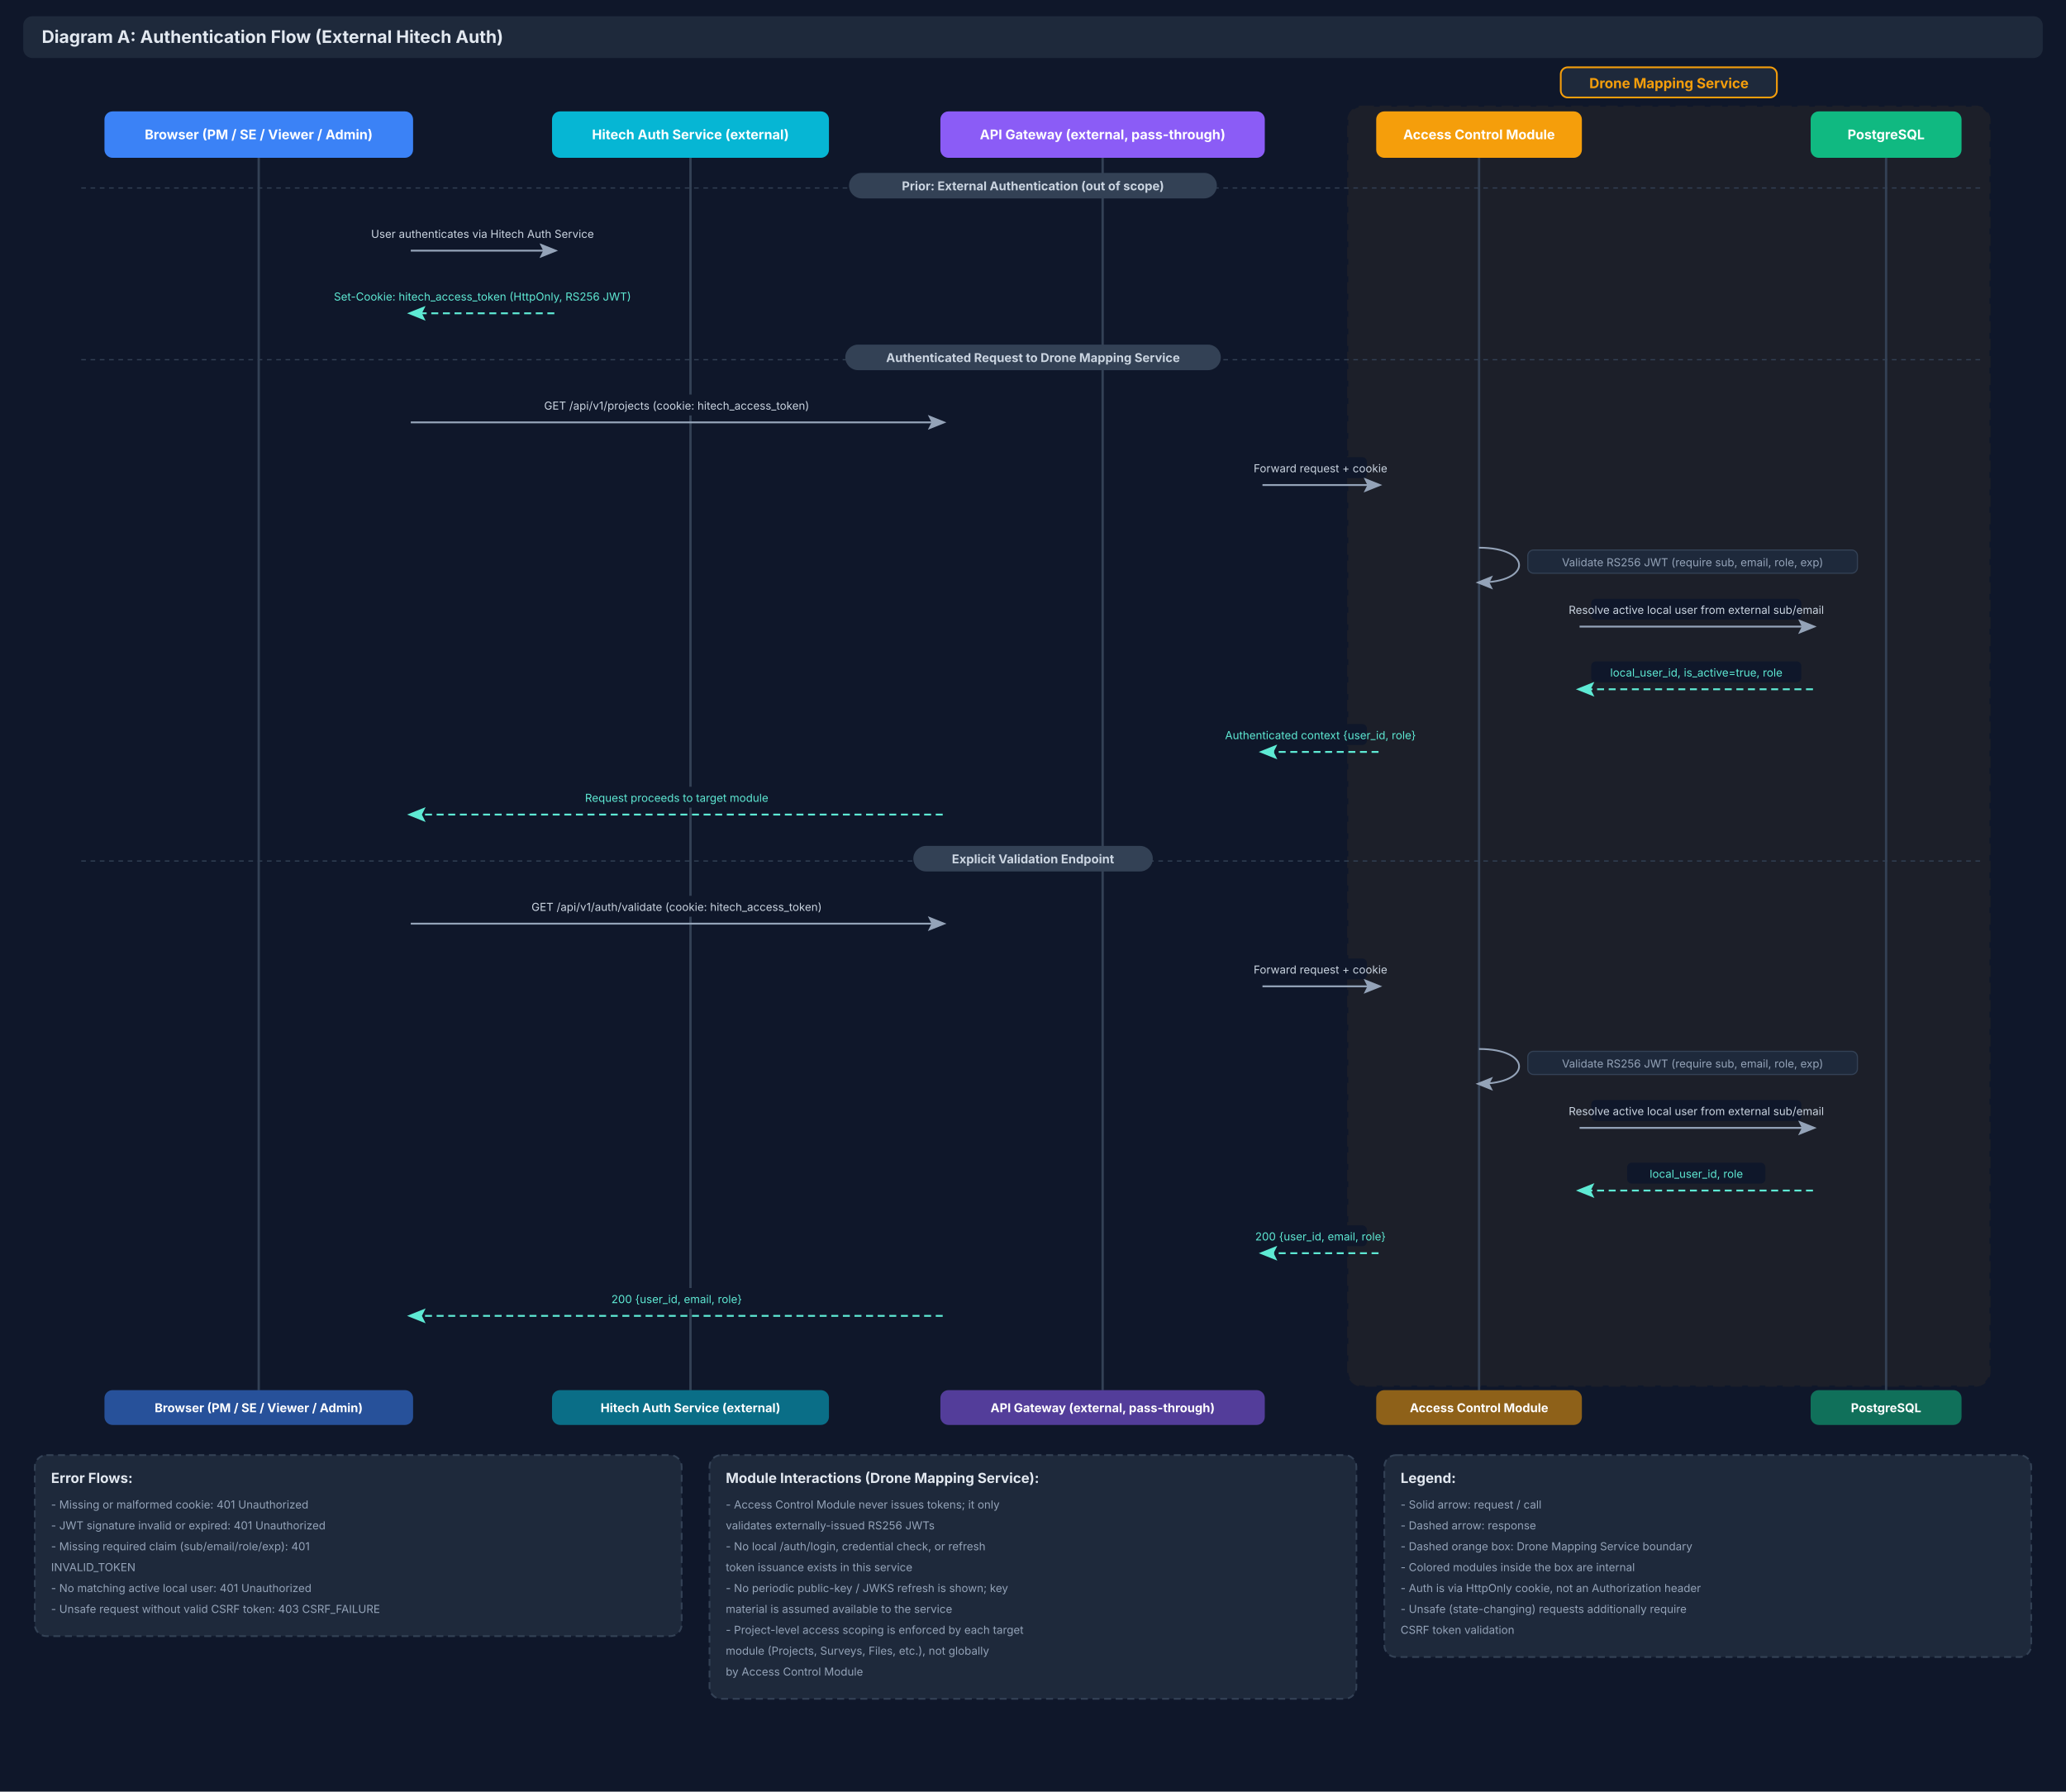
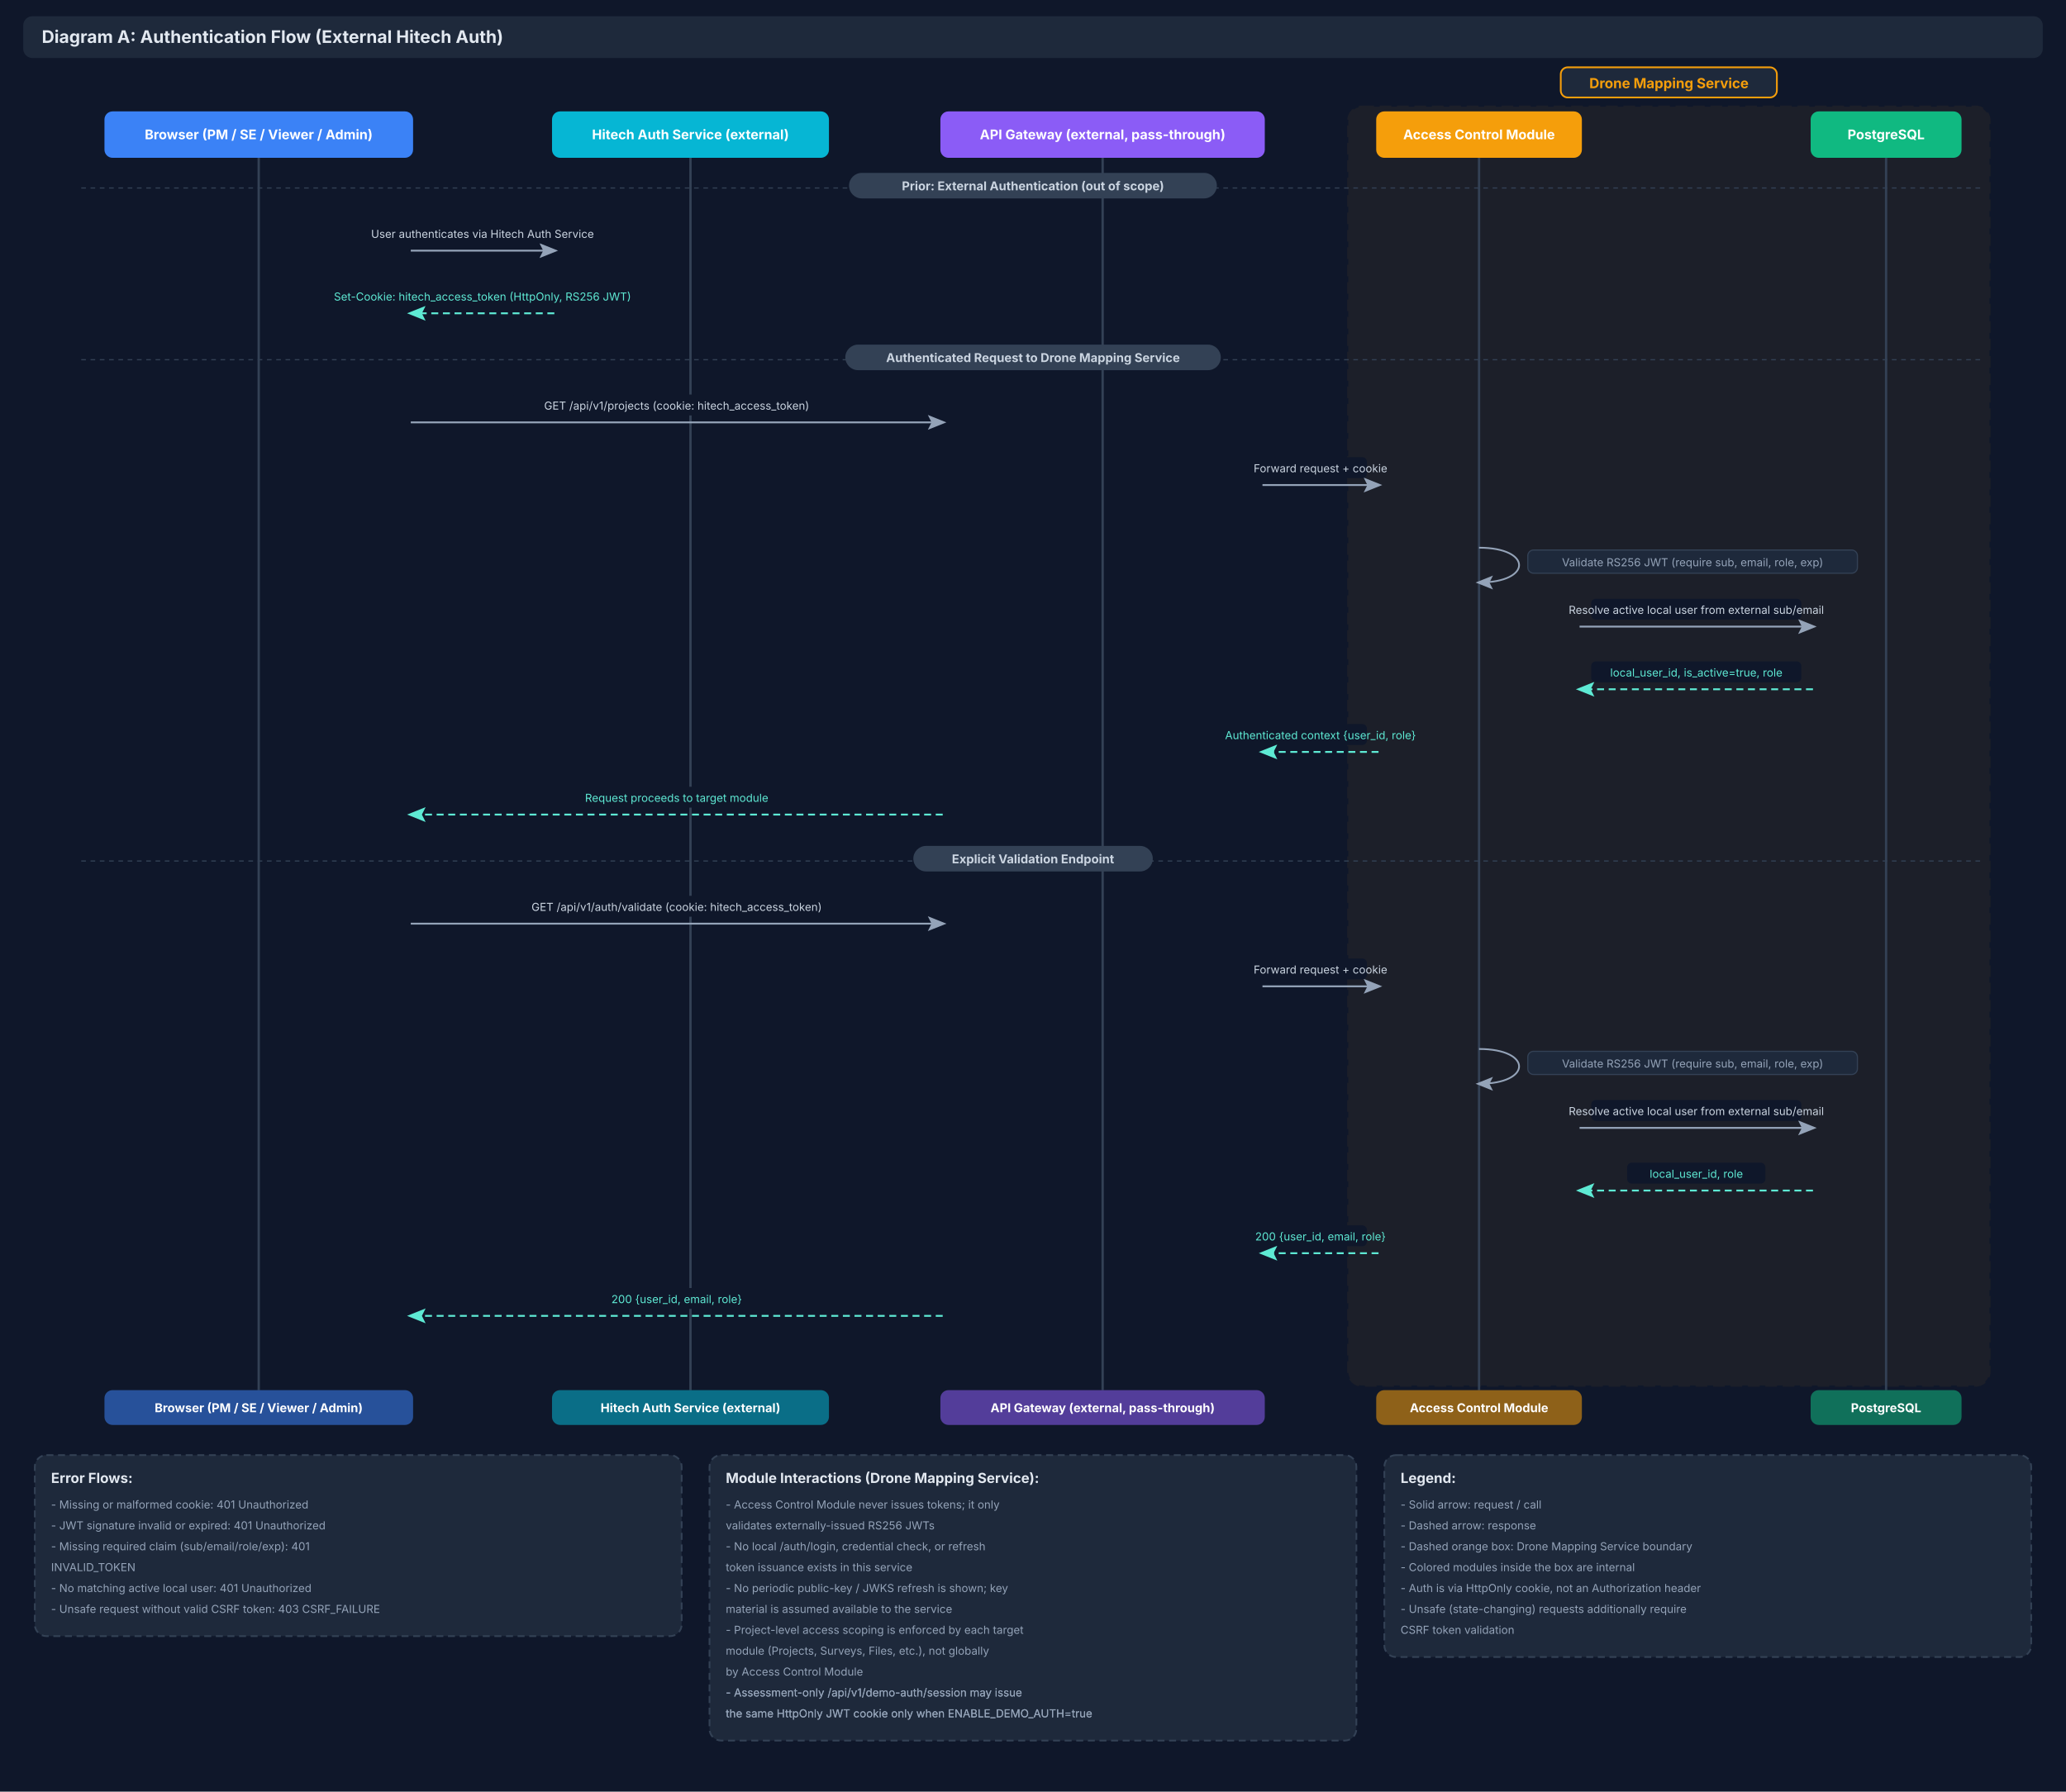
<svg xmlns="http://www.w3.org/2000/svg" viewBox="0 0 1780 1544" font-family="Inter,system-ui,sans-serif">
  <defs>
    <marker id="arrow" markerWidth="10" markerHeight="8" refX="8" refY="4" orient="auto">
      <path d="M0,0 L10,4 L0,8 L2,4 Z" fill="#94a3b8" />
    </marker>
    <marker id="arrow-dashed" markerWidth="10" markerHeight="8" refX="8" refY="4" orient="auto">
      <path d="M0,0 L10,4 L0,8 L2,4 Z" fill="#5eead4" />
    </marker>
  </defs>
  <rect x="0" y="0" width="1780" height="1544" fill="#0f172a" />
  <rect x="20" y="14" width="1740" height="36" rx="8" fill="#1e293b" />
  <text x="36" y="37" fill="#e2e8f0" font-size="15" font-weight="700">Diagram A: Authentication Flow (External Hitech Auth)</text>
  <rect x="1161.7" y="92.0" width="552.3" height="1102.0" rx="12" fill="#f59e0b" opacity="0.06" stroke="#f59e0b" stroke-width="2" stroke-dasharray="10,5" />
  <rect x="1344.7" y="58.0" width="186.2" height="26" rx="6" fill="#1e293b" stroke="#f59e0b" stroke-width="1.5" />
  <text x="1437.9" y="76.0" text-anchor="middle" fill="#f59e0b" font-size="12" font-weight="700">Drone Mapping Service</text>
  <line x1="222.9" y1="136.0" x2="222.9" y2="1198.0" stroke="#334155" stroke-width="2" />
  <rect x="90.0" y="96.0" width="265.9" height="40" rx="7" fill="#3b82f6" />
  <text x="222.9" y="120.0" text-anchor="middle" fill="#fff" font-size="11.5" font-weight="700">Browser (PM / SE / Viewer / Admin)</text>
  <rect x="90.0" y="1198.0" width="265.9" height="30" rx="7" fill="#3b82f6" opacity="0.55" />
  <text x="222.9" y="1217.0" text-anchor="middle" fill="#fff" font-size="10.5" font-weight="700">Browser (PM / SE / Viewer / Admin)</text>
  <line x1="594.9" y1="136.0" x2="594.9" y2="1198.0" stroke="#334155" stroke-width="2" />
  <rect x="475.6" y="96.0" width="238.6" height="40" rx="7" fill="#06b6d4" />
  <text x="594.9" y="120.0" text-anchor="middle" fill="#fff" font-size="11.5" font-weight="700">Hitech Auth Service (external)</text>
  <rect x="475.6" y="1198.0" width="238.6" height="30" rx="7" fill="#06b6d4" opacity="0.55" />
  <text x="594.9" y="1217.0" text-anchor="middle" fill="#fff" font-size="10.5" font-weight="700">Hitech Auth Service (external)</text>
  <line x1="950.0" y1="136.0" x2="950.0" y2="1198.0" stroke="#334155" stroke-width="2" />
  <rect x="810.2" y="96.0" width="279.5" height="40" rx="7" fill="#8b5cf6" />
  <text x="950.0" y="120.0" text-anchor="middle" fill="#fff" font-size="11.5" font-weight="700">API Gateway (external, pass-through)</text>
  <rect x="810.2" y="1198.0" width="279.5" height="30" rx="7" fill="#8b5cf6" opacity="0.55" />
  <text x="950.0" y="1217.0" text-anchor="middle" fill="#fff" font-size="10.5" font-weight="700">API Gateway (external, pass-through)</text>
  <line x1="1274.3" y1="136.0" x2="1274.3" y2="1198.0" stroke="#334155" stroke-width="2" />
  <rect x="1185.7" y="96.0" width="177.2" height="40" rx="7" fill="#f59e0b" />
  <text x="1274.3" y="120.0" text-anchor="middle" fill="#fff" font-size="11.5" font-weight="700">Access Control Module</text>
  <rect x="1185.7" y="1198.0" width="177.2" height="30" rx="7" fill="#f59e0b" opacity="0.55" />
  <text x="1274.3" y="1217.0" text-anchor="middle" fill="#fff" font-size="10.5" font-weight="700">Access Control Module</text>
  <line x1="1625.0" y1="136.0" x2="1625.0" y2="1198.0" stroke="#334155" stroke-width="2" />
  <rect x="1560.0" y="96.0" width="130.0" height="40" rx="7" fill="#10b981" />
  <text x="1625.0" y="120.0" text-anchor="middle" fill="#fff" font-size="11.5" font-weight="700">PostgreSQL</text>
  <rect x="1560.0" y="1198.0" width="130.0" height="30" rx="7" fill="#10b981" opacity="0.55" />
  <text x="1625.0" y="1217.0" text-anchor="middle" fill="#fff" font-size="10.5" font-weight="700">PostgreSQL</text>
  <line x1="70" y1="162.0" x2="1710" y2="162.0" stroke="#334155" stroke-width="1" stroke-dasharray="4,4" />
  <rect x="731.5" y="149.0" width="316.9" height="22" rx="11" fill="#334155" />
  <text x="890.0" y="164.0" text-anchor="middle" fill="#cbd5e1" font-size="10.5" font-weight="700">Prior: External Authentication (out of scope)</text>
  <line x1="353.9" y1="216.0" x2="477.6" y2="216.0" stroke="#94a3b8" stroke-width="1.6" marker-end="url(#arrow)" />
  <rect x="363.9" y="192.0" width="103.7" height="18" rx="4" fill="#0f172a" />
  <text x="415.7" y="205.0" text-anchor="middle" fill="#cbd5e1" font-size="9.5">User authenticates via Hitech Auth Service</text>
  <line x1="477.6" y1="270.0" x2="353.9" y2="270.0" stroke="#5eead4" stroke-width="1.6" stroke-dasharray="6,4" marker-end="url(#arrow-dashed)" />
  <rect x="363.9" y="246.0" width="103.7" height="18" rx="4" fill="#0f172a" />
  <text x="415.7" y="259.0" text-anchor="middle" fill="#5eead4" font-size="9.5">Set-Cookie: hitech_access_token (HttpOnly, RS256 JWT)</text>
  <line x1="70" y1="310.0" x2="1710" y2="310.0" stroke="#334155" stroke-width="1" stroke-dasharray="4,4" />
  <rect x="728.3" y="297.0" width="323.5" height="22" rx="11" fill="#334155" />
  <text x="890.0" y="312.0" text-anchor="middle" fill="#cbd5e1" font-size="10.5" font-weight="700">Authenticated Request to Drone Mapping Service</text>
  <line x1="353.9" y1="364.0" x2="812.2" y2="364.0" stroke="#94a3b8" stroke-width="1.6" marker-end="url(#arrow)" />
  <rect x="441.0" y="340.0" width="284.0" height="18" rx="4" fill="#0f172a" />
  <text x="583.0" y="353.0" text-anchor="middle" fill="#cbd5e1" font-size="9.5">GET /api/v1/projects (cookie: hitech_access_token)</text>
  <line x1="1087.7" y1="418.0" x2="1187.7" y2="418.0" stroke="#94a3b8" stroke-width="1.6" marker-end="url(#arrow)" />
  <rect x="1097.7" y="394.0" width="80.0" height="18" rx="4" fill="#0f172a" />
  <text x="1137.7" y="407.0" text-anchor="middle" fill="#cbd5e1" font-size="9.5">Forward request + cookie</text>
  <path d="M1274.3,472.0 C1320.3,472.0 1320.3,502.0 1274.3,502.0" fill="none" stroke="#94a3b8" stroke-width="1.5" marker-end="url(#arrow)" />
  <rect x="1316.3" y="474.0" width="284.0" height="20" rx="5" fill="#1e293b" stroke="#334155" />
  <text x="1458.3" y="488.0" text-anchor="middle" fill="#94a3b8" font-size="9.5">Validate RS256 JWT (require sub, email, role, exp)</text>
  <line x1="1360.9" y1="540.0" x2="1562.0" y2="540.0" stroke="#94a3b8" stroke-width="1.6" marker-end="url(#arrow)" />
  <rect x="1370.9" y="516.0" width="181.1" height="18" rx="4" fill="#0f172a" />
  <text x="1461.5" y="529.0" text-anchor="middle" fill="#cbd5e1" font-size="9.5">Resolve active local user from external sub/email</text>
  <line x1="1562.0" y1="594.0" x2="1360.9" y2="594.0" stroke="#5eead4" stroke-width="1.6" stroke-dasharray="6,4" marker-end="url(#arrow-dashed)" />
  <rect x="1370.9" y="570.0" width="181.1" height="18" rx="4" fill="#0f172a" />
  <text x="1461.5" y="583.0" text-anchor="middle" fill="#5eead4" font-size="9.5">local_user_id, is_active=true, role</text>
  <line x1="1187.7" y1="648.0" x2="1087.7" y2="648.0" stroke="#5eead4" stroke-width="1.6" stroke-dasharray="6,4" marker-end="url(#arrow-dashed)" />
  <rect x="1097.7" y="624.0" width="80.0" height="18" rx="4" fill="#0f172a" />
  <text x="1137.7" y="637.0" text-anchor="middle" fill="#5eead4" font-size="9.5">Authenticated context {user_id, role}</text>
  <line x1="812.2" y1="702.0" x2="353.9" y2="702.0" stroke="#5eead4" stroke-width="1.6" stroke-dasharray="6,4" marker-end="url(#arrow-dashed)" />
  <rect x="486.3" y="678.0" width="193.6" height="18" rx="4" fill="#0f172a" />
  <text x="583.0" y="691.0" text-anchor="middle" fill="#5eead4" font-size="9.5">Request proceeds to target module</text>
  <line x1="70" y1="742.0" x2="1710" y2="742.0" stroke="#334155" stroke-width="1" stroke-dasharray="4,4" />
  <rect x="786.9" y="729.0" width="206.3" height="22" rx="11" fill="#334155" />
  <text x="890.0" y="744.0" text-anchor="middle" fill="#cbd5e1" font-size="10.5" font-weight="700">Explicit Validation Endpoint</text>
  <line x1="353.9" y1="796.0" x2="812.2" y2="796.0" stroke="#94a3b8" stroke-width="1.6" marker-end="url(#arrow)" />
  <rect x="427.7" y="772.0" width="310.6" height="18" rx="4" fill="#0f172a" />
  <text x="583.0" y="785.0" text-anchor="middle" fill="#cbd5e1" font-size="9.5">GET /api/v1/auth/validate (cookie: hitech_access_token)</text>
  <line x1="1087.7" y1="850.0" x2="1187.7" y2="850.0" stroke="#94a3b8" stroke-width="1.6" marker-end="url(#arrow)" />
  <rect x="1097.7" y="826.0" width="80.0" height="18" rx="4" fill="#0f172a" />
  <text x="1137.7" y="839.0" text-anchor="middle" fill="#cbd5e1" font-size="9.5">Forward request + cookie</text>
  <path d="M1274.3,904.0 C1320.3,904.0 1320.3,934.0 1274.3,934.0" fill="none" stroke="#94a3b8" stroke-width="1.5" marker-end="url(#arrow)" />
  <rect x="1316.3" y="906.0" width="284.0" height="20" rx="5" fill="#1e293b" stroke="#334155" />
  <text x="1458.3" y="920.0" text-anchor="middle" fill="#94a3b8" font-size="9.5">Validate RS256 JWT (require sub, email, role, exp)</text>
  <line x1="1360.9" y1="972.0" x2="1562.0" y2="972.0" stroke="#94a3b8" stroke-width="1.6" marker-end="url(#arrow)" />
  <rect x="1370.9" y="948.0" width="181.1" height="18" rx="4" fill="#0f172a" />
  <text x="1461.5" y="961.0" text-anchor="middle" fill="#cbd5e1" font-size="9.5">Resolve active local user from external sub/email</text>
  <line x1="1562.0" y1="1026.0" x2="1360.9" y2="1026.0" stroke="#5eead4" stroke-width="1.6" stroke-dasharray="6,4" marker-end="url(#arrow-dashed)" />
  <rect x="1401.9" y="1002.0" width="119.1" height="18" rx="4" fill="#0f172a" />
  <text x="1461.5" y="1015.0" text-anchor="middle" fill="#5eead4" font-size="9.5">local_user_id, role</text>
  <line x1="1187.7" y1="1080.0" x2="1087.7" y2="1080.0" stroke="#5eead4" stroke-width="1.6" stroke-dasharray="6,4" marker-end="url(#arrow-dashed)" />
  <rect x="1097.7" y="1056.0" width="80.0" height="18" rx="4" fill="#0f172a" />
  <text x="1137.7" y="1069.0" text-anchor="middle" fill="#5eead4" font-size="9.5">200 {user_id, email, role}</text>
  <line x1="812.2" y1="1134.0" x2="353.9" y2="1134.0" stroke="#5eead4" stroke-width="1.6" stroke-dasharray="6,4" marker-end="url(#arrow-dashed)" />
  <rect x="504.9" y="1110.0" width="156.3" height="18" rx="4" fill="#0f172a" />
  <text x="583.0" y="1123.0" text-anchor="middle" fill="#5eead4" font-size="9.5">200 {user_id, email, role}</text>
  <rect x="30.0" y="1254.0" width="557.3" height="156.0" rx="10" fill="#1e293b" stroke="#334155" stroke-width="1.5" stroke-dasharray="6,4" />
  <text x="44.0" y="1278.0" fill="#e2e8f0" font-size="12" font-weight="700">Error Flows:</text>
  <text x="44.0" y="1300.0" fill="#94a3b8" font-size="9.5">- Missing or malformed cookie: 401 Unauthorized</text>
  <text x="44.0" y="1318.0" fill="#94a3b8" font-size="9.5">- JWT signature invalid or expired: 401 Unauthorized</text>
  <text x="44.0" y="1336.0" fill="#94a3b8" font-size="9.5">- Missing required claim (sub/email/role/exp): 401</text>
  <text x="44.0" y="1354.0" fill="#94a3b8" font-size="9.5">  INVALID_TOKEN</text>
  <text x="44.0" y="1372.0" fill="#94a3b8" font-size="9.5">- No matching active local user: 401 Unauthorized</text>
  <text x="44.0" y="1390.0" fill="#94a3b8" font-size="9.5">- Unsafe request without valid CSRF token: 403 CSRF_FAILURE</text>
-   <rect x="611.3" y="1254.0" width="557.3" height="210.0" rx="10" fill="#1e293b" stroke="#334155" stroke-width="1.5" stroke-dasharray="6,4" />
+   <rect x="611.3" y="1254.0" width="557.3" height="246.0" rx="10" fill="#1e293b" stroke="#334155" stroke-width="1.5" stroke-dasharray="6,4" />
  <text x="625.3" y="1278.0" fill="#e2e8f0" font-size="12" font-weight="700">Module Interactions (Drone Mapping Service):</text>
  <text x="625.3" y="1300.0" fill="#94a3b8" font-size="9.5">- Access Control Module never issues tokens; it only</text>
  <text x="625.3" y="1318.0" fill="#94a3b8" font-size="9.5">  validates externally-issued RS256 JWTs</text>
  <text x="625.3" y="1336.0" fill="#94a3b8" font-size="9.5">- No local /auth/login, credential check, or refresh</text>
  <text x="625.3" y="1354.0" fill="#94a3b8" font-size="9.5">  token issuance exists in this service</text>
  <text x="625.3" y="1372.0" fill="#94a3b8" font-size="9.5">- No periodic public-key / JWKS refresh is shown; key</text>
  <text x="625.3" y="1390.0" fill="#94a3b8" font-size="9.5">  material is assumed available to the service</text>
  <text x="625.3" y="1408.0" fill="#94a3b8" font-size="9.5">- Project-level access scoping is enforced by each target</text>
  <text x="625.3" y="1426.0" fill="#94a3b8" font-size="9.5">  module (Projects, Surveys, Files, etc.), not globally</text>
  <text x="625.3" y="1444.0" fill="#94a3b8" font-size="9.5">  by Access Control Module</text>
+   <text x="625.3" y="1462.0" fill="#94a3b8" font-size="9.5">- Assessment-only /api/v1/demo-auth/session may issue</text>
+   <text x="625.3" y="1480.0" fill="#94a3b8" font-size="9.5">  the same HttpOnly JWT cookie only when ENABLE_DEMO_AUTH=true</text>
+   <text x="625.3" y="1462.0" fill="#94a3b8" font-size="9.5">- Assessment-only /api/v1/demo-auth/session may issue</text>
+   <text x="625.3" y="1480.0" fill="#94a3b8" font-size="9.5">  the same HttpOnly JWT cookie only when ENABLE_DEMO_AUTH=true</text>
  <rect x="1192.7" y="1254.0" width="557.3" height="174.0" rx="10" fill="#1e293b" stroke="#334155" stroke-width="1.5" stroke-dasharray="6,4" />
  <text x="1206.7" y="1278.0" fill="#e2e8f0" font-size="12" font-weight="700">Legend:</text>
  <text x="1206.7" y="1300.0" fill="#94a3b8" font-size="9.5">- Solid arrow: request / call</text>
  <text x="1206.7" y="1318.0" fill="#94a3b8" font-size="9.5">- Dashed arrow: response</text>
  <text x="1206.7" y="1336.0" fill="#94a3b8" font-size="9.5">- Dashed orange box: Drone Mapping Service boundary</text>
  <text x="1206.7" y="1354.0" fill="#94a3b8" font-size="9.5">- Colored modules inside the box are internal</text>
  <text x="1206.7" y="1372.0" fill="#94a3b8" font-size="9.5">- Auth is via HttpOnly cookie, not an Authorization header</text>
  <text x="1206.7" y="1390.0" fill="#94a3b8" font-size="9.5">- Unsafe (state-changing) requests additionally require</text>
  <text x="1206.7" y="1408.0" fill="#94a3b8" font-size="9.5">  CSRF token validation</text>
</svg>
